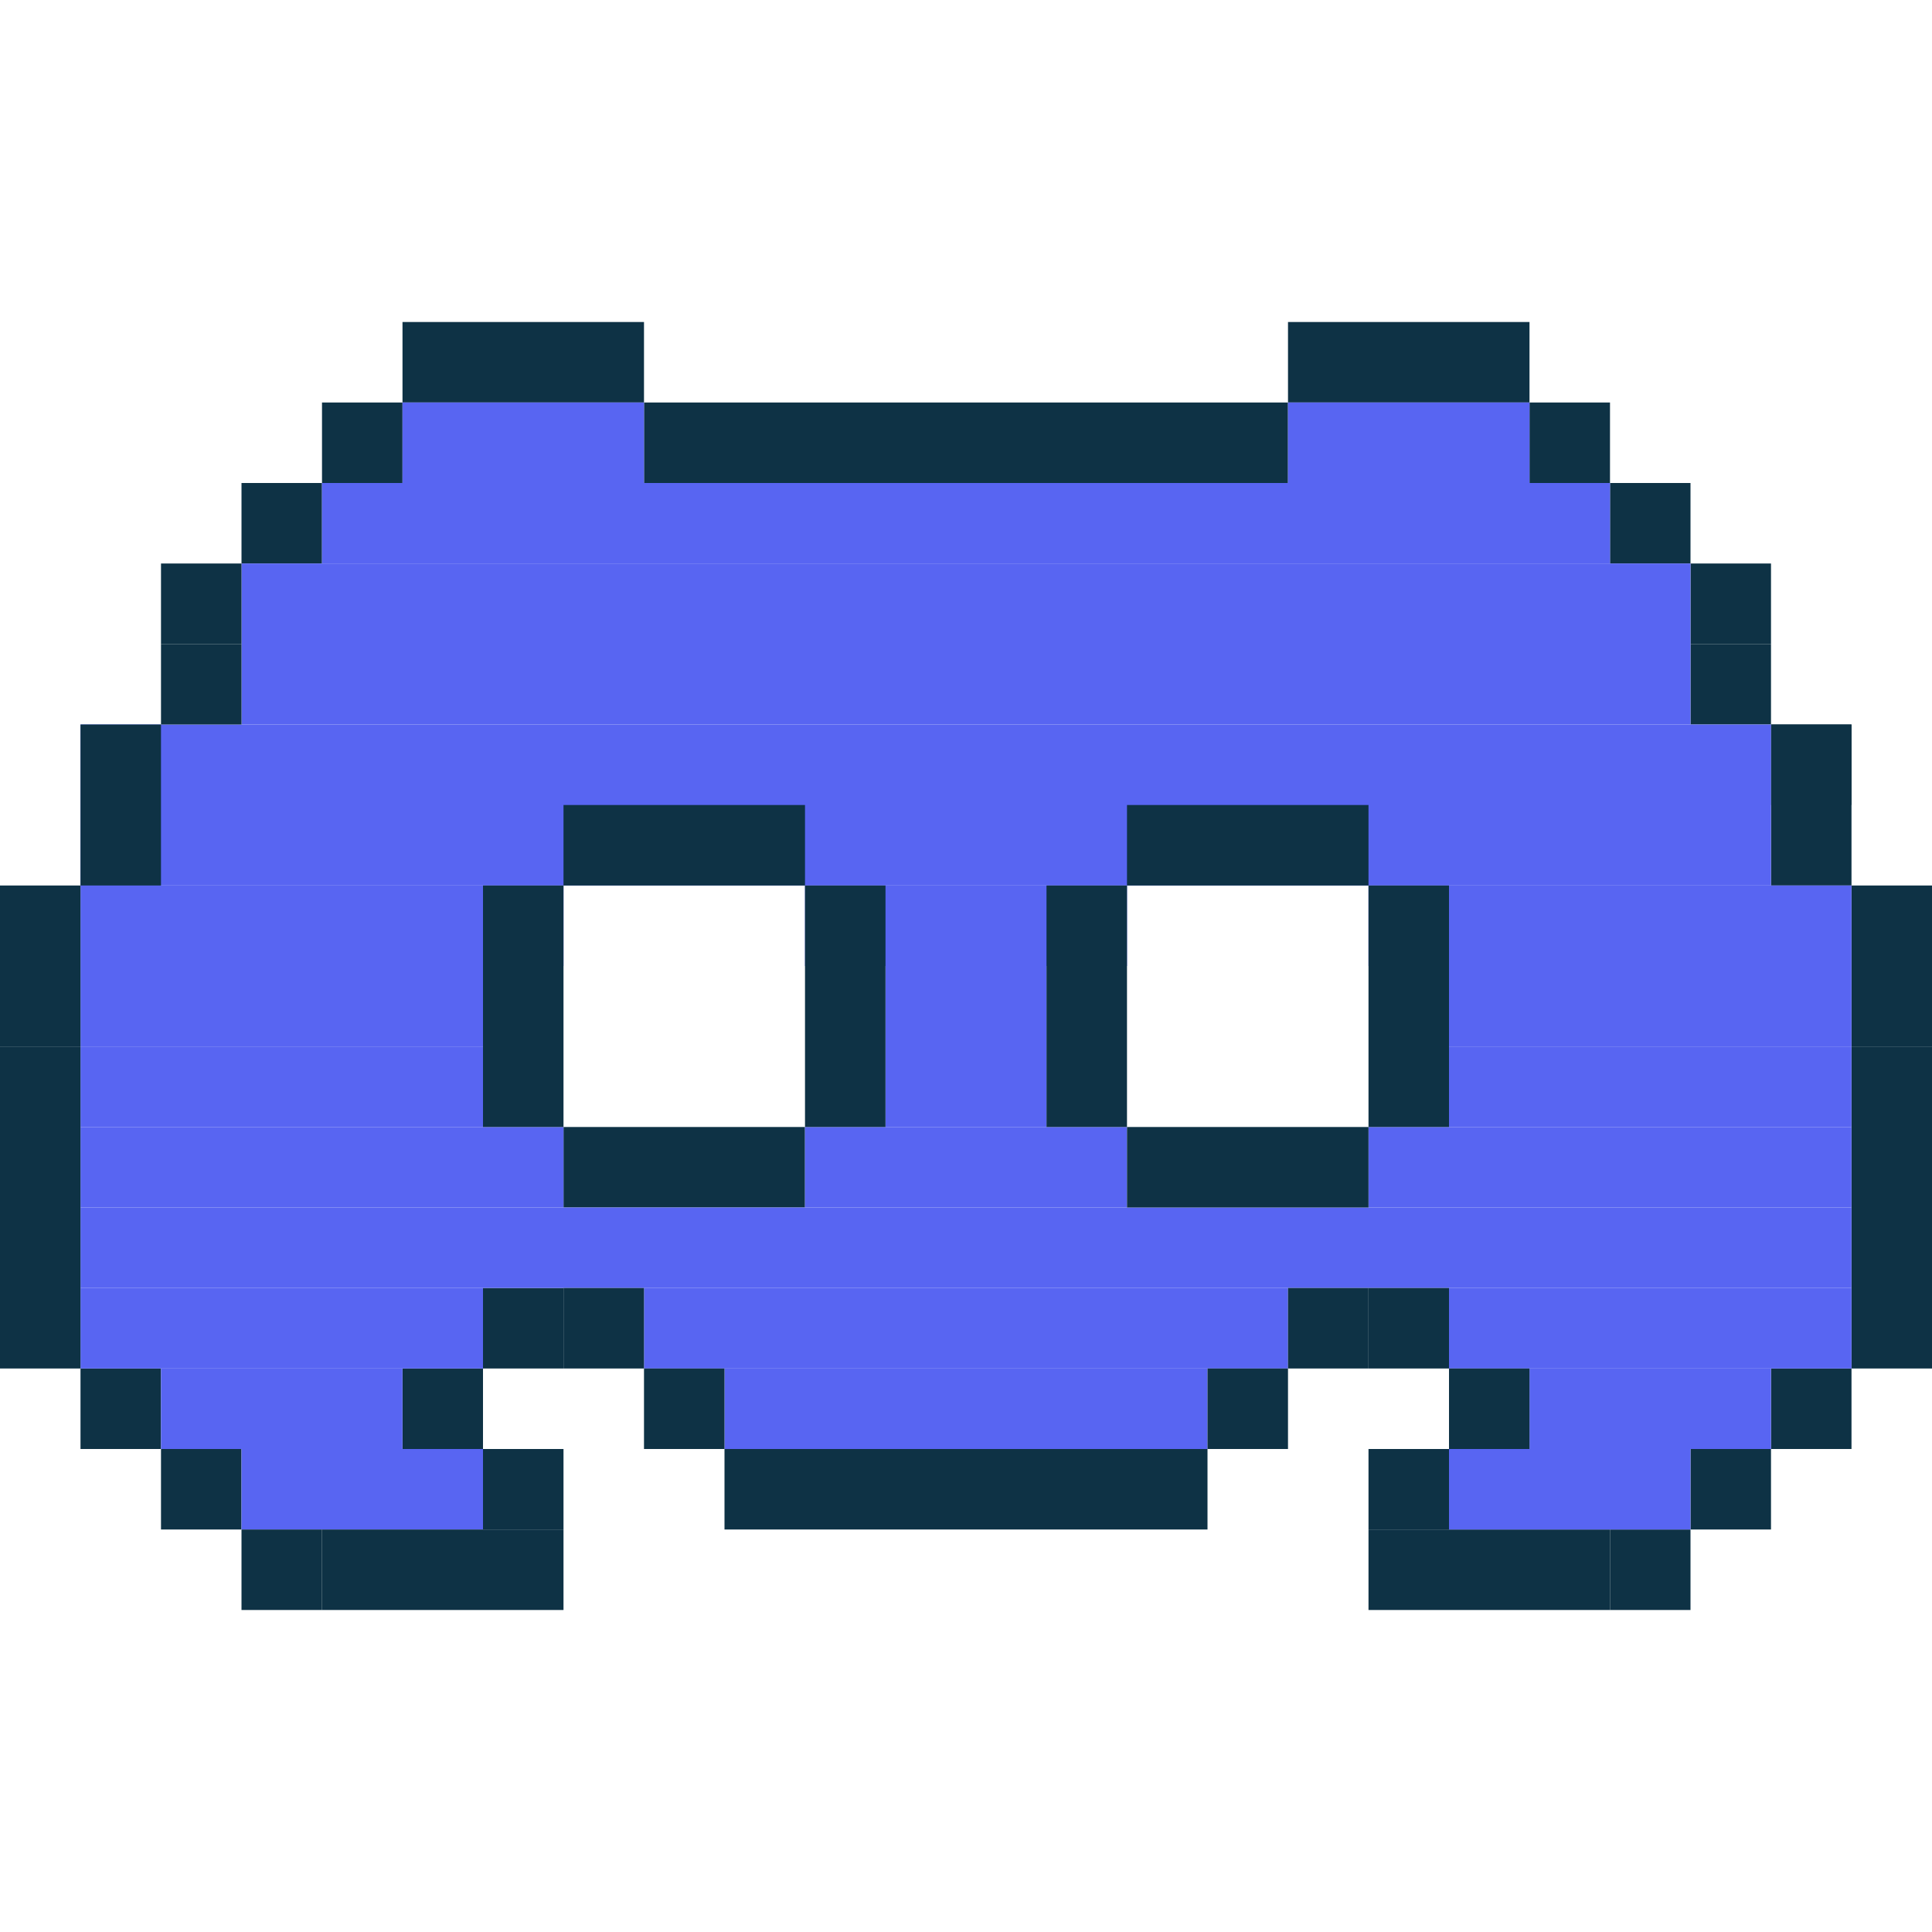
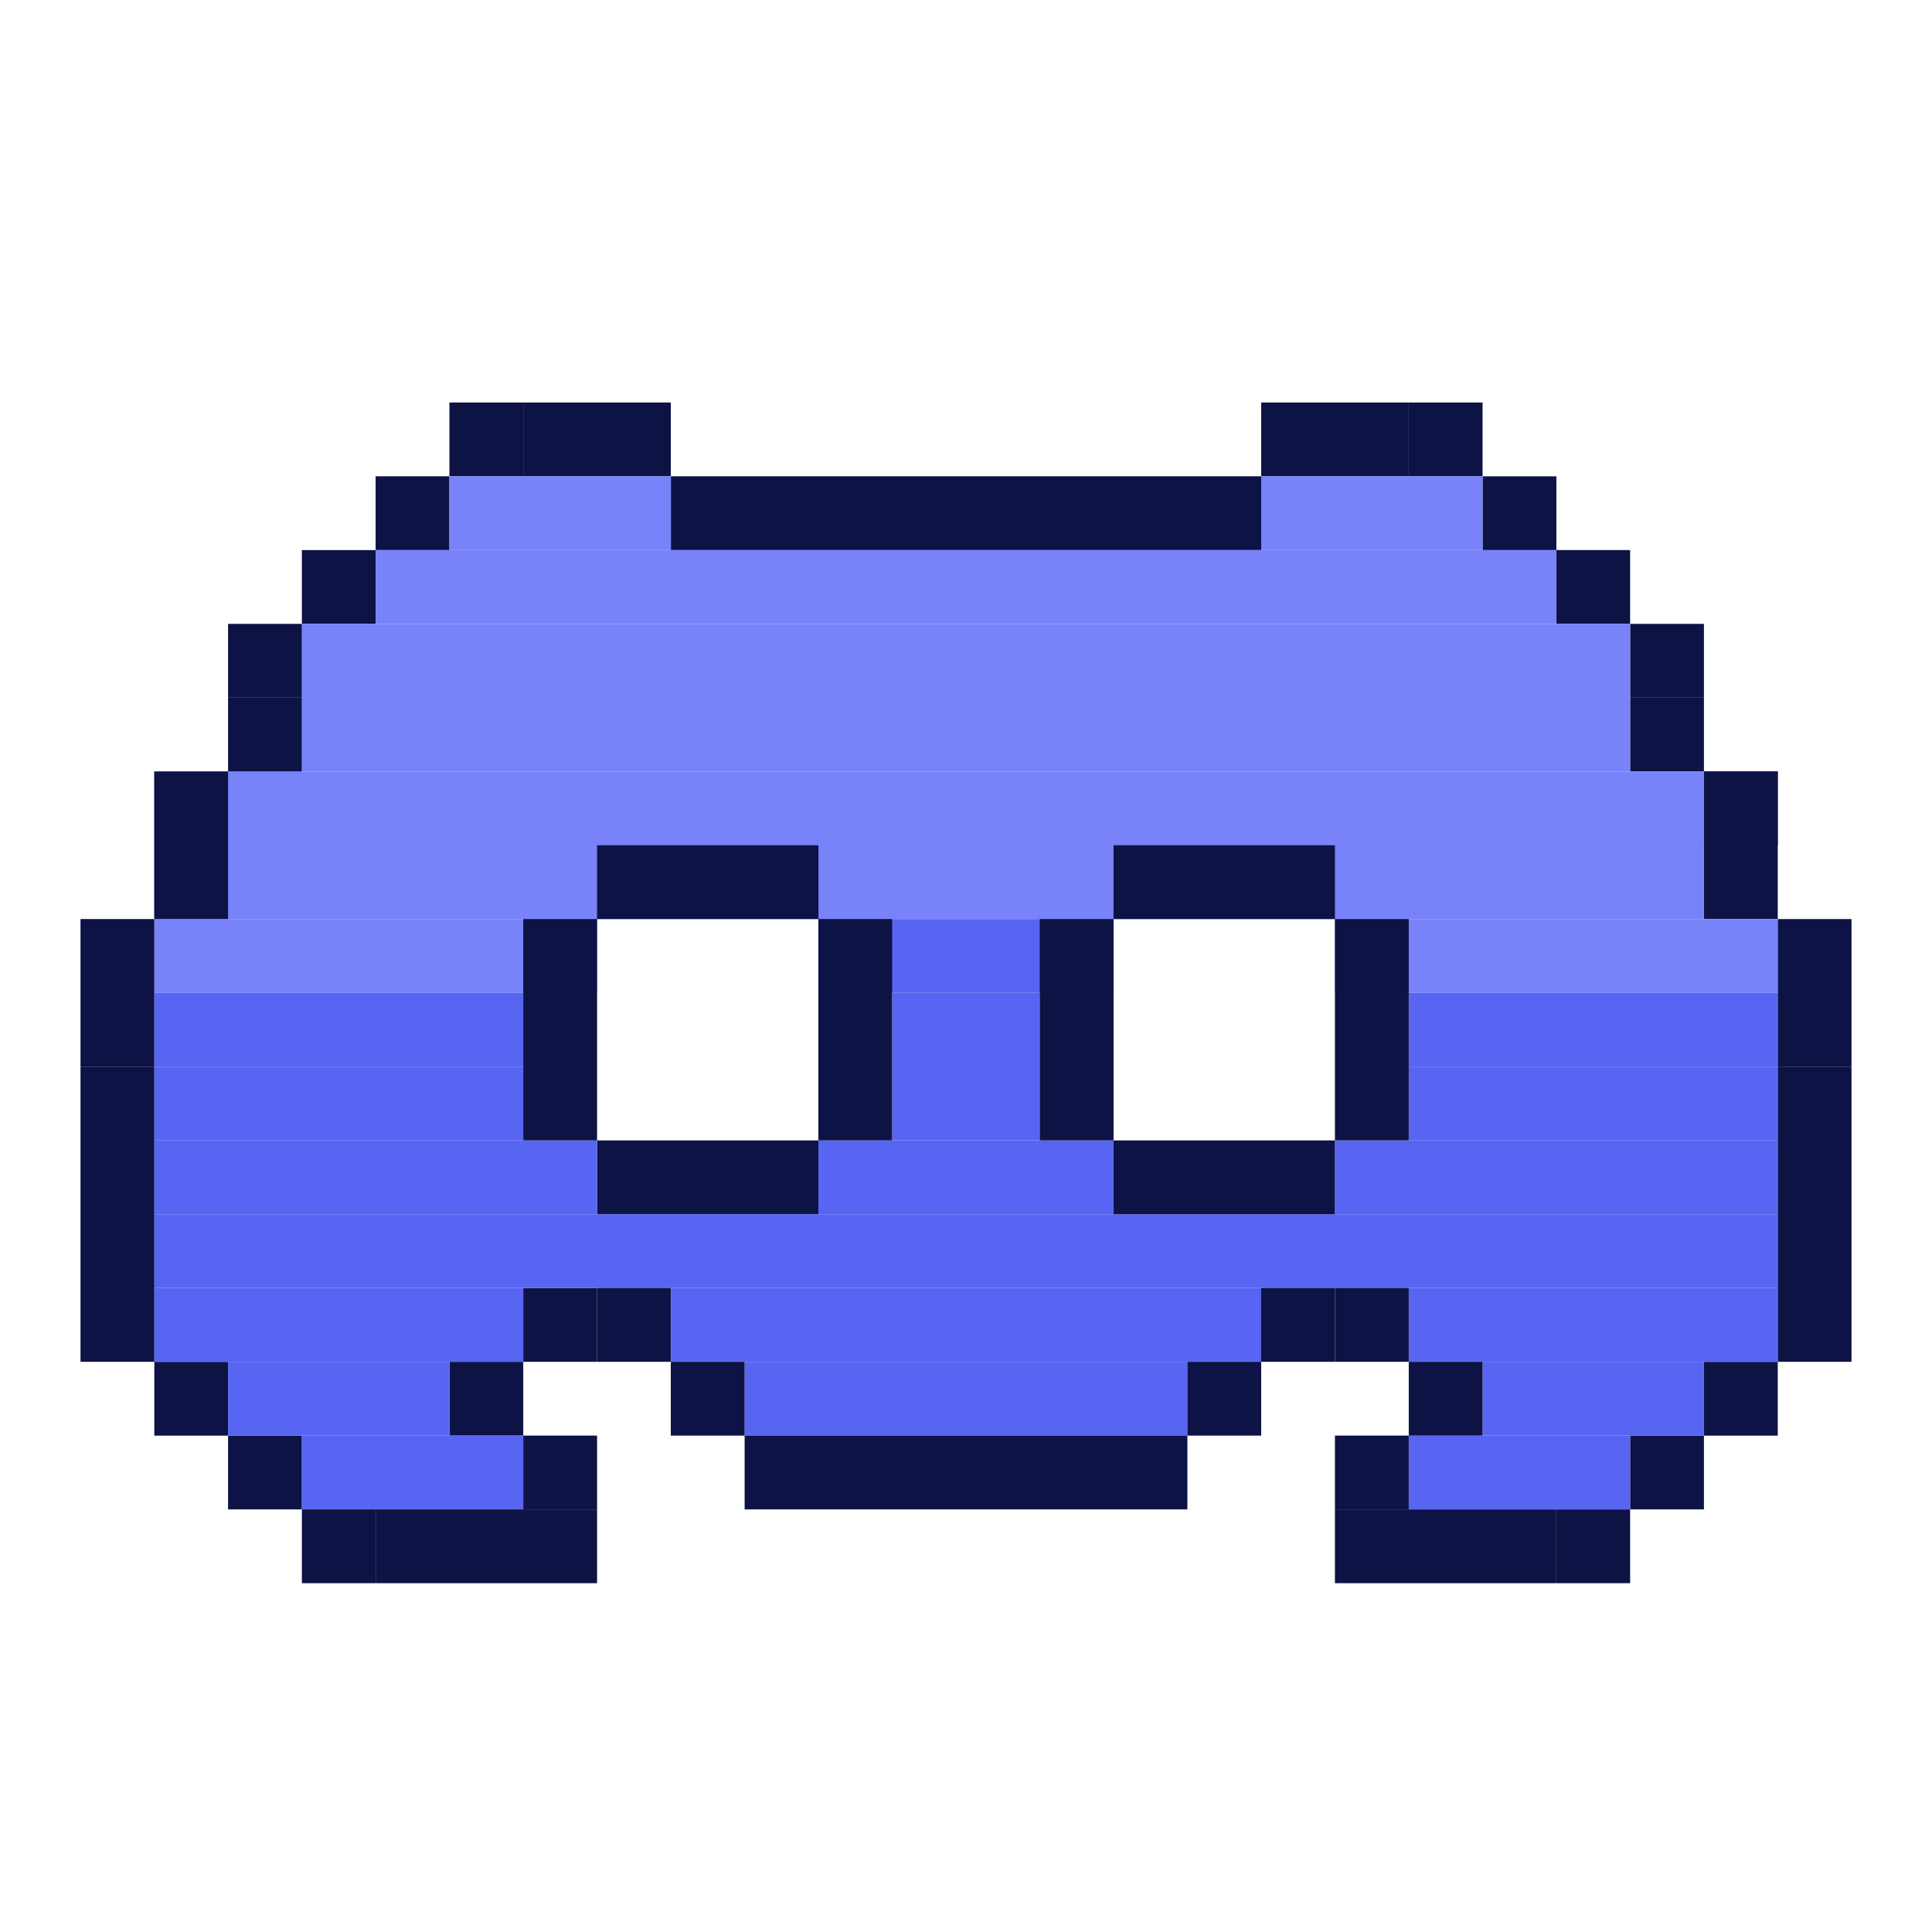
<svg xmlns="http://www.w3.org/2000/svg" width="24" height="24" viewBox="0 0 24 24" fill="none">
-   <rect x="16" y="4" width="2" height="1" fill="#0E3245" />
-   <rect x="18" y="4" width="1" height="1" fill="#0E3245" />
-   <rect x="19" y="5" width="1" height="1" fill="#0E3245" />
-   <rect x="20" y="6" width="1" height="1" fill="#0E3245" />
-   <rect x="22" y="17" width="1" height="1" fill="#0E3245" />
-   <rect x="1" y="17" width="1" height="1" fill="#0E3245" />
-   <rect x="21" y="18" width="1" height="1" fill="#0E3245" />
-   <rect x="20" y="19" width="1" height="1" fill="#0E3245" />
-   <rect x="17" y="19" width="3" height="1" fill="#0E3245" />
-   <rect x="21" y="7" width="1" height="1" fill="#0E3245" />
-   <rect x="22" y="9" width="1" height="1" fill="#0E3245" />
-   <rect x="22" y="9" width="1" height="2" fill="#0E3245" />
-   <rect x="23" y="11" width="1" height="2" fill="#0E3245" />
-   <rect x="23" y="13" width="1" height="4" fill="#0E3245" />
-   <rect x="21" y="8" width="1" height="1" fill="#0E3245" />
-   <rect width="2" height="1" transform="matrix(-1 0 0 1 8 4)" fill="#0E3245" />
-   <rect width="8" height="1" transform="matrix(-1 0 0 1 16 5)" fill="#0E3245" />
-   <rect width="1" height="1" transform="matrix(-1 0 0 1 6 4)" fill="#0E3245" />
-   <rect width="1" height="1" transform="matrix(-1 0 0 1 5 5)" fill="#0E3245" />
-   <rect width="1" height="1" transform="matrix(-1 0 0 1 4 6)" fill="#0E3245" />
-   <rect width="1" height="1" transform="matrix(-1 0 0 1 3 18)" fill="#0E3245" />
-   <rect width="1" height="1" transform="matrix(-1 0 0 1 7 18)" fill="#0E3245" />
-   <rect width="1" height="1" transform="matrix(-1 0 0 1 6 17)" fill="#0E3245" />
-   <rect width="1" height="1" transform="matrix(-1 0 0 1 7 16)" fill="#0E3245" />
-   <rect width="3" height="1" transform="matrix(-1 0 0 1 10 14)" fill="#0E3245" />
-   <rect width="22" height="1" transform="matrix(-1 0 0 1 23 15)" fill="#5865F2" />
-   <rect width="5" height="1" transform="matrix(-1 0 0 1 6 16)" fill="#5865F2" />
-   <rect width="3" height="1" transform="matrix(-1 0 0 1 5 17)" fill="#5865F2" />
-   <rect width="3" height="1" transform="matrix(-1 0 0 1 6 18)" fill="#5865F2" />
-   <rect width="3" height="1" transform="matrix(-1 0 0 1 21 18)" fill="#5865F2" />
-   <rect width="3" height="1" transform="matrix(-1 0 0 1 22 17)" fill="#5865F2" />
-   <rect width="5" height="1" transform="matrix(-1 0 0 1 23 16)" fill="#5865F2" />
-   <rect width="8" height="1" transform="matrix(-1 0 0 1 16 16)" fill="#5865F2" />
-   <rect width="6" height="1" transform="matrix(-1 0 0 1 15 17)" fill="#5865F2" />
-   <rect width="21" height="2" transform="matrix(-1 0 0 1 22 9)" fill="#5865F2" />
-   <rect width="18" height="2" transform="matrix(-1 0 0 1 21 7)" fill="#5865F2" />
-   <rect width="16" height="1" transform="matrix(-1 0 0 1 20 6)" fill="#5865F2" />
-   <rect width="3" height="1" transform="matrix(-1 0 0 1 8 5)" fill="#5865F2" />
-   <rect width="6" height="1" transform="matrix(-1 0 0 1 7 11)" fill="#5865F2" />
-   <rect width="6" height="1" transform="matrix(-1 0 0 1 23 11)" fill="#5865F2" />
-   <rect width="4" height="1" transform="matrix(-1 0 0 1 14 11)" fill="#5865F2" />
-   <rect width="5" height="1" transform="matrix(-1 0 0 1 6 12)" fill="#5865F2" />
-   <rect width="5" height="1" transform="matrix(-1 0 0 1 23 12)" fill="#5865F2" />
-   <rect width="5" height="1" transform="matrix(-1 0 0 1 6 13)" fill="#5865F2" />
-   <rect width="5" height="1" transform="matrix(-1 0 0 1 23 13)" fill="#5865F2" />
-   <rect width="6" height="1" transform="matrix(-1 0 0 1 7 14)" fill="#5865F2" />
-   <rect width="6" height="1" transform="matrix(-1 0 0 1 23 14)" fill="#5865F2" />
-   <rect width="4" height="1" transform="matrix(-1 0 0 1 14 14)" fill="#5865F2" />
-   <rect width="2" height="2" transform="matrix(-1 0 0 1 13 12)" fill="#5865F2" />
-   <rect width="3" height="1" transform="matrix(-1 0 0 1 19 5)" fill="#5865F2" />
-   <rect width="3" height="1" transform="matrix(-1 0 0 1 17 14)" fill="#0E3245" />
-   <rect width="3" height="1" transform="matrix(-1 0 0 1 10 10)" fill="#0E3245" />
-   <rect width="3" height="1" transform="matrix(-1 0 0 1 17 10)" fill="#0E3245" />
-   <rect width="1" height="1" transform="matrix(-1 0 0 1 17 16)" fill="#0E3245" />
-   <rect width="1" height="1" transform="matrix(-1 0 0 1 8 16)" fill="#0E3245" />
-   <rect width="1" height="1" transform="matrix(-1 0 0 1 18 16)" fill="#0E3245" />
-   <rect width="1" height="1" transform="matrix(-1 0 0 1 9 17)" fill="#0E3245" />
-   <rect width="1" height="1" transform="matrix(-1 0 0 1 16 17)" fill="#0E3245" />
-   <rect width="6" height="1" transform="matrix(-1 0 0 1 15 18)" fill="#0E3245" />
-   <rect width="1" height="1" transform="matrix(-1 0 0 1 18 18)" fill="#0E3245" />
-   <rect width="1" height="1" transform="matrix(-1 0 0 1 19 17)" fill="#0E3245" />
-   <rect width="1" height="1" transform="matrix(-1 0 0 1 4 19)" fill="#0E3245" />
-   <rect width="3" height="1" transform="matrix(-1 0 0 1 7 19)" fill="#0E3245" />
-   <rect width="1" height="1" transform="matrix(-1 0 0 1 3 7)" fill="#0E3245" />
-   <rect width="1" height="2" transform="matrix(-1 0 0 1 2 9)" fill="#0E3245" />
-   <rect width="1" height="2" transform="matrix(-1 0 0 1 1 11)" fill="#0E3245" />
-   <rect width="1" height="4" transform="matrix(-1 0 0 1 1 13)" fill="#0E3245" />
-   <rect width="1" height="1" transform="matrix(-1 0 0 1 3 8)" fill="#0E3245" />
-   <rect width="1" height="3" transform="matrix(-1 0 0 1 11 11)" fill="#0E3245" />
-   <rect width="1" height="3" transform="matrix(-1 0 0 1 7 11)" fill="#0E3245" />
-   <rect width="1" height="3" transform="matrix(-1 0 0 1 14 11)" fill="#0E3245" />
-   <rect width="1" height="3" transform="matrix(-1 0 0 1 18 11)" fill="#0E3245" />
+   <rect x="15.667" y="5" width="1.833" height="0.917" fill="#0E1345" />
+   <rect x="17.5" y="5" width="0.917" height="0.917" fill="#0E1345" />
+   <rect x="18.417" y="5.917" width="0.917" height="0.917" fill="#0E1345" />
+   <rect x="19.333" y="6.833" width="0.917" height="0.917" fill="#0E1345" />
+   <rect x="21.167" y="16.917" width="0.917" height="0.917" fill="#0E1345" />
+   <rect x="1.917" y="16.917" width="0.917" height="0.917" fill="#0E1345" />
+   <rect x="20.25" y="17.833" width="0.917" height="0.917" fill="#0E1345" />
+   <rect x="19.333" y="18.75" width="0.917" height="0.917" fill="#0E1345" />
+   <rect x="16.583" y="18.75" width="2.75" height="0.917" fill="#0E1345" />
+   <rect x="20.25" y="7.75" width="0.917" height="0.917" fill="#0E1345" />
+   <rect x="21.167" y="9.583" width="0.917" height="0.917" fill="#0E1345" />
+   <rect x="21.167" y="9.583" width="0.917" height="1.833" fill="#0E1345" />
+   <rect x="22.083" y="11.417" width="0.917" height="1.833" fill="#0E1345" />
+   <rect x="22.083" y="13.25" width="0.917" height="3.667" fill="#0E1345" />
+   <rect x="20.25" y="8.667" width="0.917" height="0.917" fill="#0E1345" />
+   <rect width="1.833" height="0.917" transform="matrix(-1 0 0 1 8.33301 5)" fill="#0E1345" />
+   <rect width="7.333" height="0.917" transform="matrix(-1 0 0 1 15.667 5.91663)" fill="#0E1345" />
+   <rect width="0.917" height="0.917" transform="matrix(-1 0 0 1 6.5 5)" fill="#0E1345" />
+   <rect width="0.917" height="0.917" transform="matrix(-1 0 0 1 5.58301 5.91663)" fill="#0E1345" />
+   <rect width="0.917" height="0.917" transform="matrix(-1 0 0 1 4.66699 6.83337)" fill="#0E1345" />
+   <rect width="0.917" height="0.917" transform="matrix(-1 0 0 1 3.75 17.8334)" fill="#0E1345" />
+   <rect width="0.917" height="0.917" transform="matrix(-1 0 0 1 7.41699 17.8334)" fill="#0E1345" />
+   <rect width="0.917" height="0.917" transform="matrix(-1 0 0 1 6.5 16.9166)" fill="#0E1345" />
+   <rect width="0.917" height="0.917" transform="matrix(-1 0 0 1 7.41699 16)" fill="#0E1345" />
+   <rect width="2.75" height="0.917" transform="matrix(-1 0 0 1 10.167 14.1666)" fill="#0E1345" />
+   <rect width="20.167" height="0.917" transform="matrix(-1 0 0 1 22.083 15.0834)" fill="#5865F2" />
+   <rect width="4.583" height="0.917" transform="matrix(-1 0 0 1 6.5 16)" fill="#5865F2" />
+   <rect width="2.75" height="0.917" transform="matrix(-1 0 0 1 5.58301 16.9166)" fill="#5865F2" />
+   <rect width="2.75" height="0.917" transform="matrix(-1 0 0 1 6.5 17.8334)" fill="#5865F2" />
+   <rect width="2.75" height="0.917" transform="matrix(-1 0 0 1 20.25 17.8334)" fill="#5865F2" />
+   <rect width="2.75" height="0.917" transform="matrix(-1 0 0 1 21.167 16.9166)" fill="#5865F2" />
+   <rect width="4.583" height="0.917" transform="matrix(-1 0 0 1 22.083 16)" fill="#5865F2" />
+   <rect width="7.333" height="0.917" transform="matrix(-1 0 0 1 15.667 16)" fill="#5865F2" />
+   <rect width="5.5" height="0.917" transform="matrix(-1 0 0 1 14.75 16.9166)" fill="#5865F2" />
+   <rect width="19.25" height="1.833" transform="matrix(-1 0 0 1 21.167 9.58337)" fill="#7883FA" />
+   <rect width="16.5" height="1.833" transform="matrix(-1 0 0 1 20.25 7.75)" fill="#7883FA" />
+   <rect width="14.667" height="0.917" transform="matrix(-1 0 0 1 19.333 6.83337)" fill="#7883FA" />
+   <rect width="2.75" height="0.917" transform="matrix(-1 0 0 1 8.33301 5.91663)" fill="#7883FA" />
+   <rect width="5.5" height="0.917" transform="matrix(-1 0 0 1 7.41699 11.4166)" fill="#7883FA" />
+   <rect width="5.5" height="0.917" transform="matrix(-1 0 0 1 22.083 11.4166)" fill="#7883FA" />
+   <rect width="3.667" height="0.917" transform="matrix(-1 0 0 1 13.833 11.4166)" fill="#5865F2" />
+   <rect width="4.583" height="0.917" transform="matrix(-1 0 0 1 6.5 12.3334)" fill="#5865F2" />
+   <rect width="4.583" height="0.917" transform="matrix(-1 0 0 1 22.083 12.3334)" fill="#5865F2" />
+   <rect width="4.583" height="0.917" transform="matrix(-1 0 0 1 6.5 13.25)" fill="#5865F2" />
+   <rect width="4.583" height="0.917" transform="matrix(-1 0 0 1 22.083 13.25)" fill="#5865F2" />
+   <rect width="5.5" height="0.917" transform="matrix(-1 0 0 1 7.41699 14.1666)" fill="#5865F2" />
+   <rect width="5.5" height="0.917" transform="matrix(-1 0 0 1 22.083 14.1666)" fill="#5865F2" />
+   <rect width="3.667" height="0.917" transform="matrix(-1 0 0 1 13.833 14.1666)" fill="#5865F2" />
+   <rect width="1.833" height="1.833" transform="matrix(-1 0 0 1 12.917 12.3334)" fill="#5865F2" />
+   <rect width="2.75" height="0.917" transform="matrix(-1 0 0 1 18.417 5.91663)" fill="#7883FA" />
+   <rect width="2.75" height="0.917" transform="matrix(-1 0 0 1 16.583 14.1666)" fill="#0E1345" />
+   <rect width="2.75" height="0.917" transform="matrix(-1 0 0 1 10.167 10.5)" fill="#0E1345" />
+   <rect width="2.75" height="0.917" transform="matrix(-1 0 0 1 16.583 10.5)" fill="#0E1345" />
+   <rect width="0.917" height="0.917" transform="matrix(-1 0 0 1 16.583 16)" fill="#0E1345" />
+   <rect width="0.917" height="0.917" transform="matrix(-1 0 0 1 8.33301 16)" fill="#0E1345" />
+   <rect width="0.917" height="0.917" transform="matrix(-1 0 0 1 17.5 16)" fill="#0E1345" />
+   <rect width="0.917" height="0.917" transform="matrix(-1 0 0 1 9.25 16.9166)" fill="#0E1345" />
+   <rect width="0.917" height="0.917" transform="matrix(-1 0 0 1 15.667 16.9166)" fill="#0E1345" />
+   <rect width="5.5" height="0.917" transform="matrix(-1 0 0 1 14.75 17.8334)" fill="#0E1345" />
+   <rect width="0.917" height="0.917" transform="matrix(-1 0 0 1 17.5 17.8334)" fill="#0E1345" />
+   <rect width="0.917" height="0.917" transform="matrix(-1 0 0 1 18.417 16.9166)" fill="#0E1345" />
+   <rect width="0.917" height="0.917" transform="matrix(-1 0 0 1 4.66699 18.75)" fill="#0E1345" />
+   <rect width="2.75" height="0.917" transform="matrix(-1 0 0 1 7.41699 18.75)" fill="#0E1345" />
+   <rect width="0.917" height="0.917" transform="matrix(-1 0 0 1 3.75 7.75)" fill="#0E1345" />
+   <rect width="0.917" height="1.833" transform="matrix(-1 0 0 1 2.83301 9.58337)" fill="#0E1345" />
+   <rect width="0.917" height="1.833" transform="matrix(-1 0 0 1 1.91699 11.4166)" fill="#0E1345" />
+   <rect width="0.917" height="3.667" transform="matrix(-1 0 0 1 1.91699 13.25)" fill="#0E1345" />
+   <rect width="0.917" height="0.917" transform="matrix(-1 0 0 1 3.75 8.66663)" fill="#0E1345" />
+   <rect width="0.917" height="2.75" transform="matrix(-1 0 0 1 11.083 11.4166)" fill="#0E1345" />
+   <rect width="0.917" height="2.75" transform="matrix(-1 0 0 1 7.41699 11.4166)" fill="#0E1345" />
+   <rect width="0.917" height="2.75" transform="matrix(-1 0 0 1 13.833 11.4166)" fill="#0E1345" />
+   <rect width="0.917" height="2.75" transform="matrix(-1 0 0 1 17.5 11.4166)" fill="#0E1345" />
</svg>
